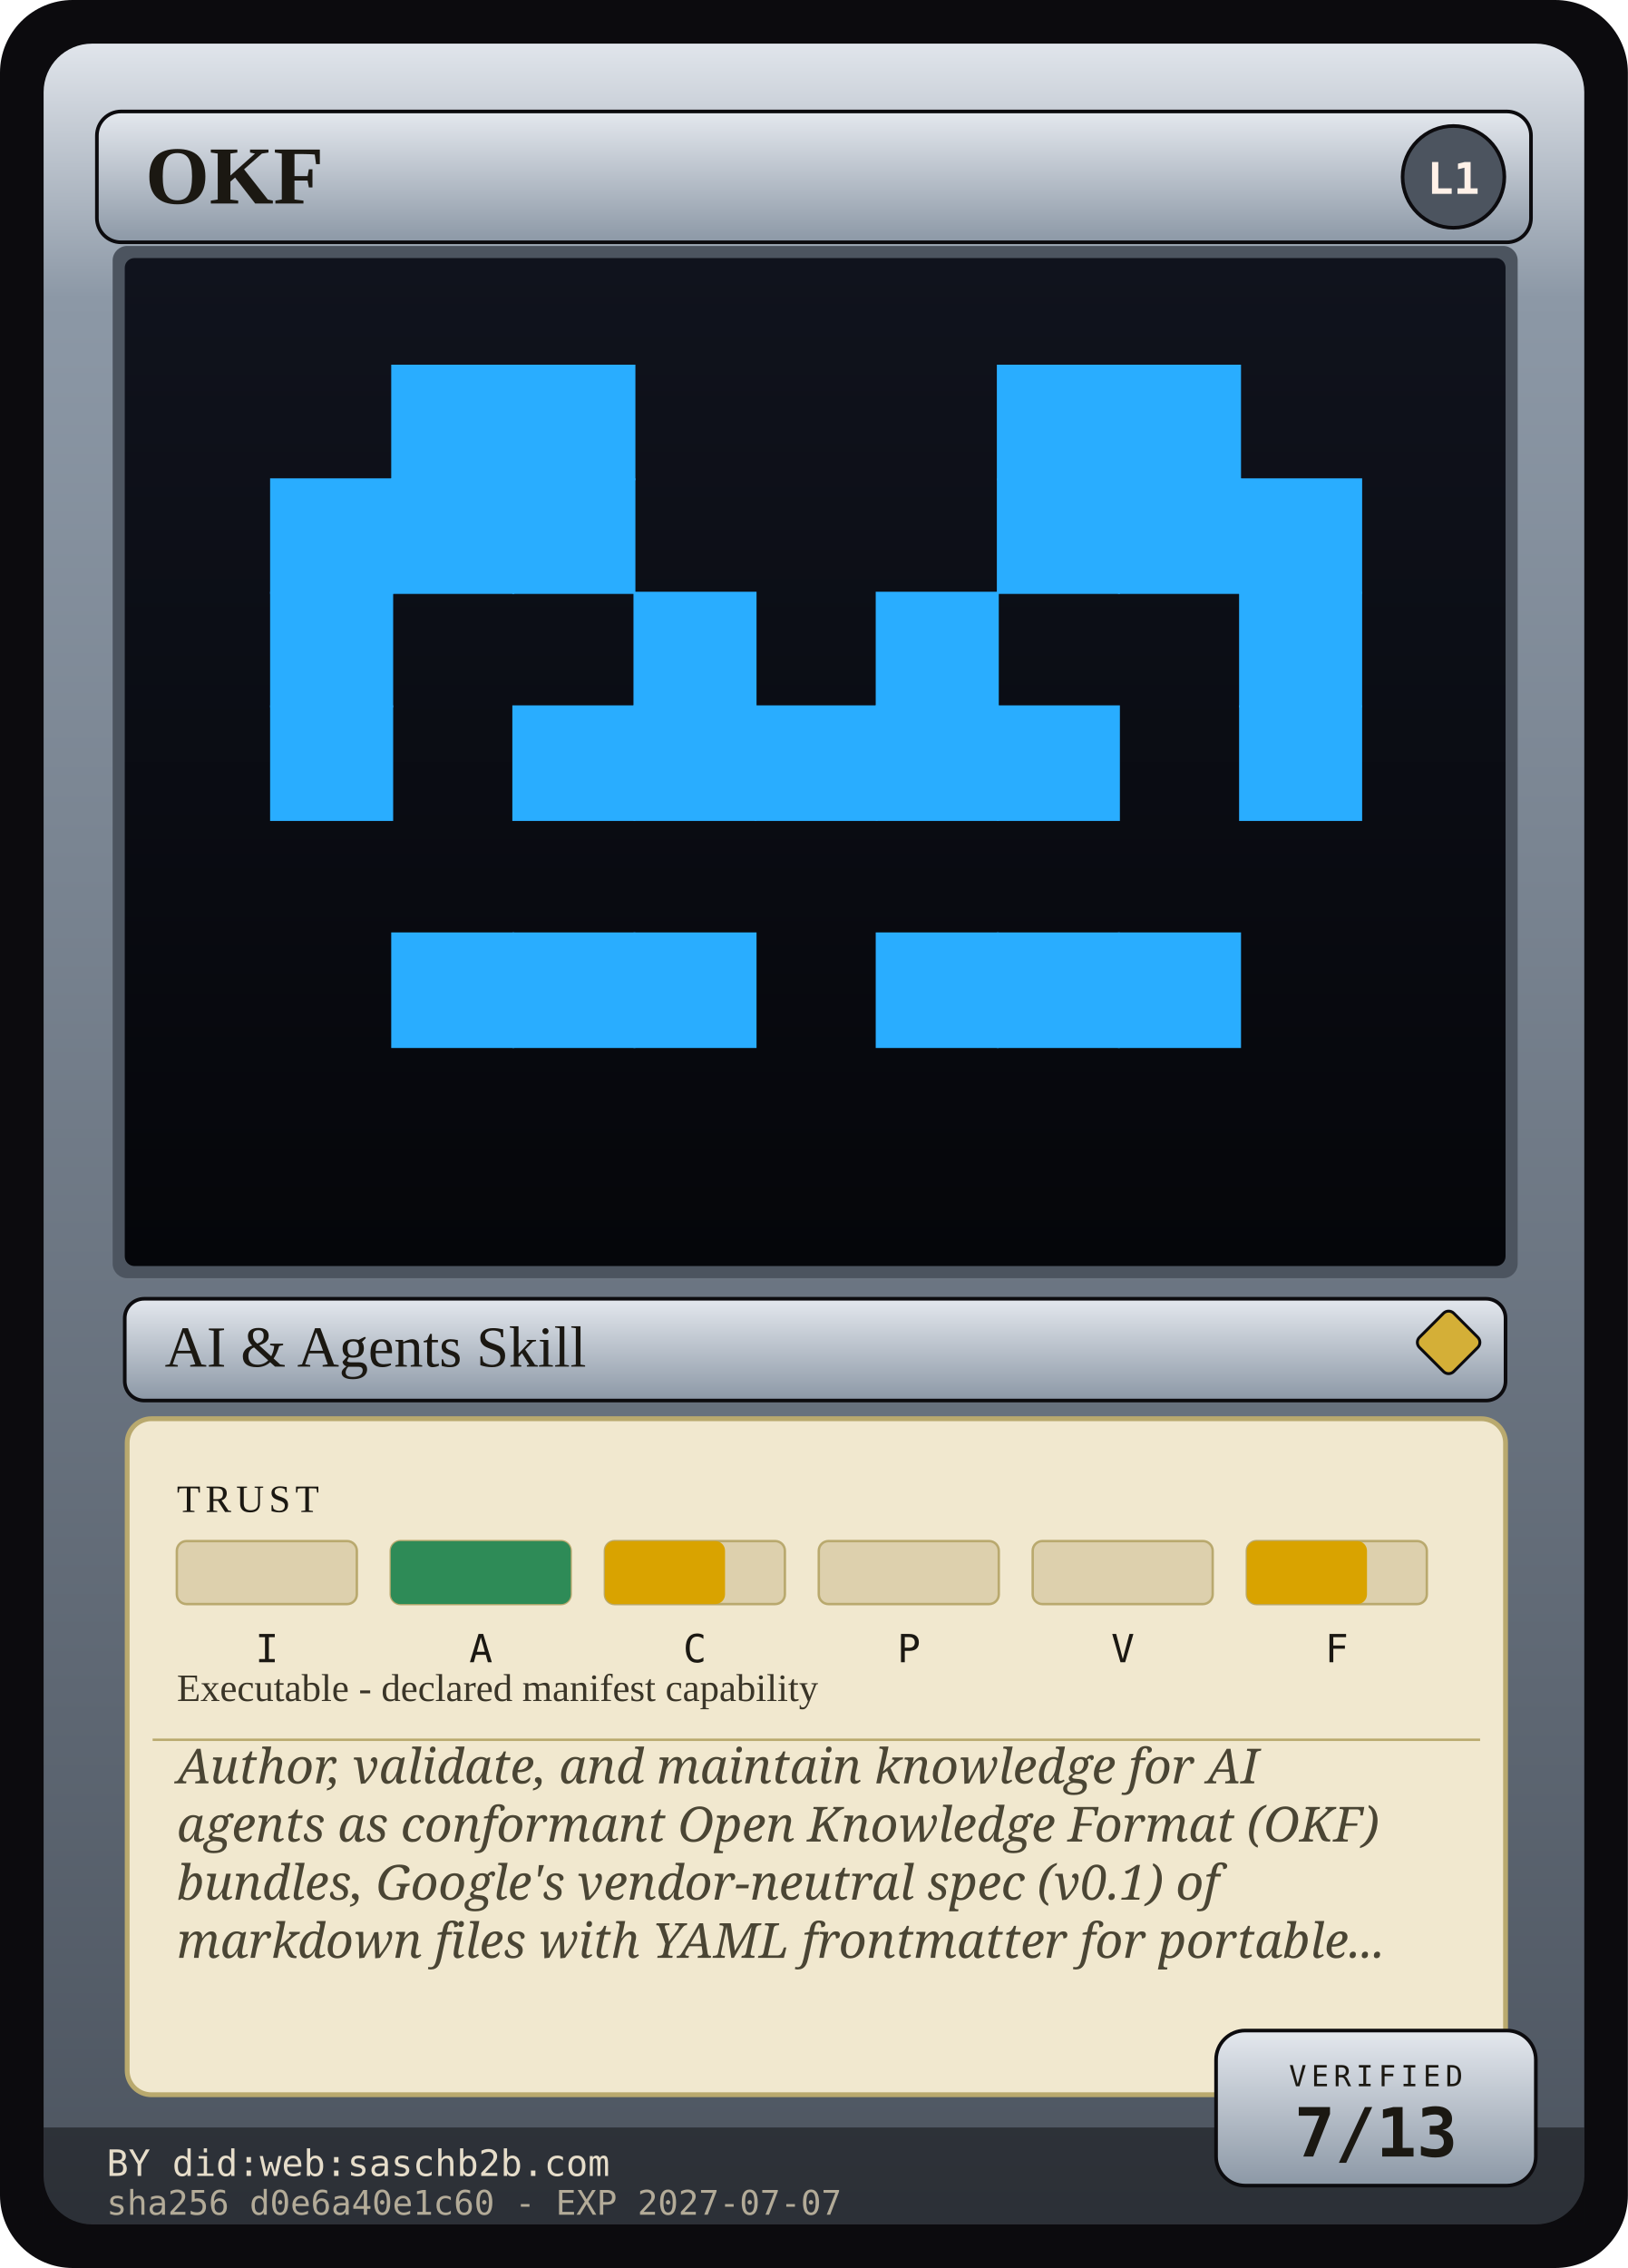
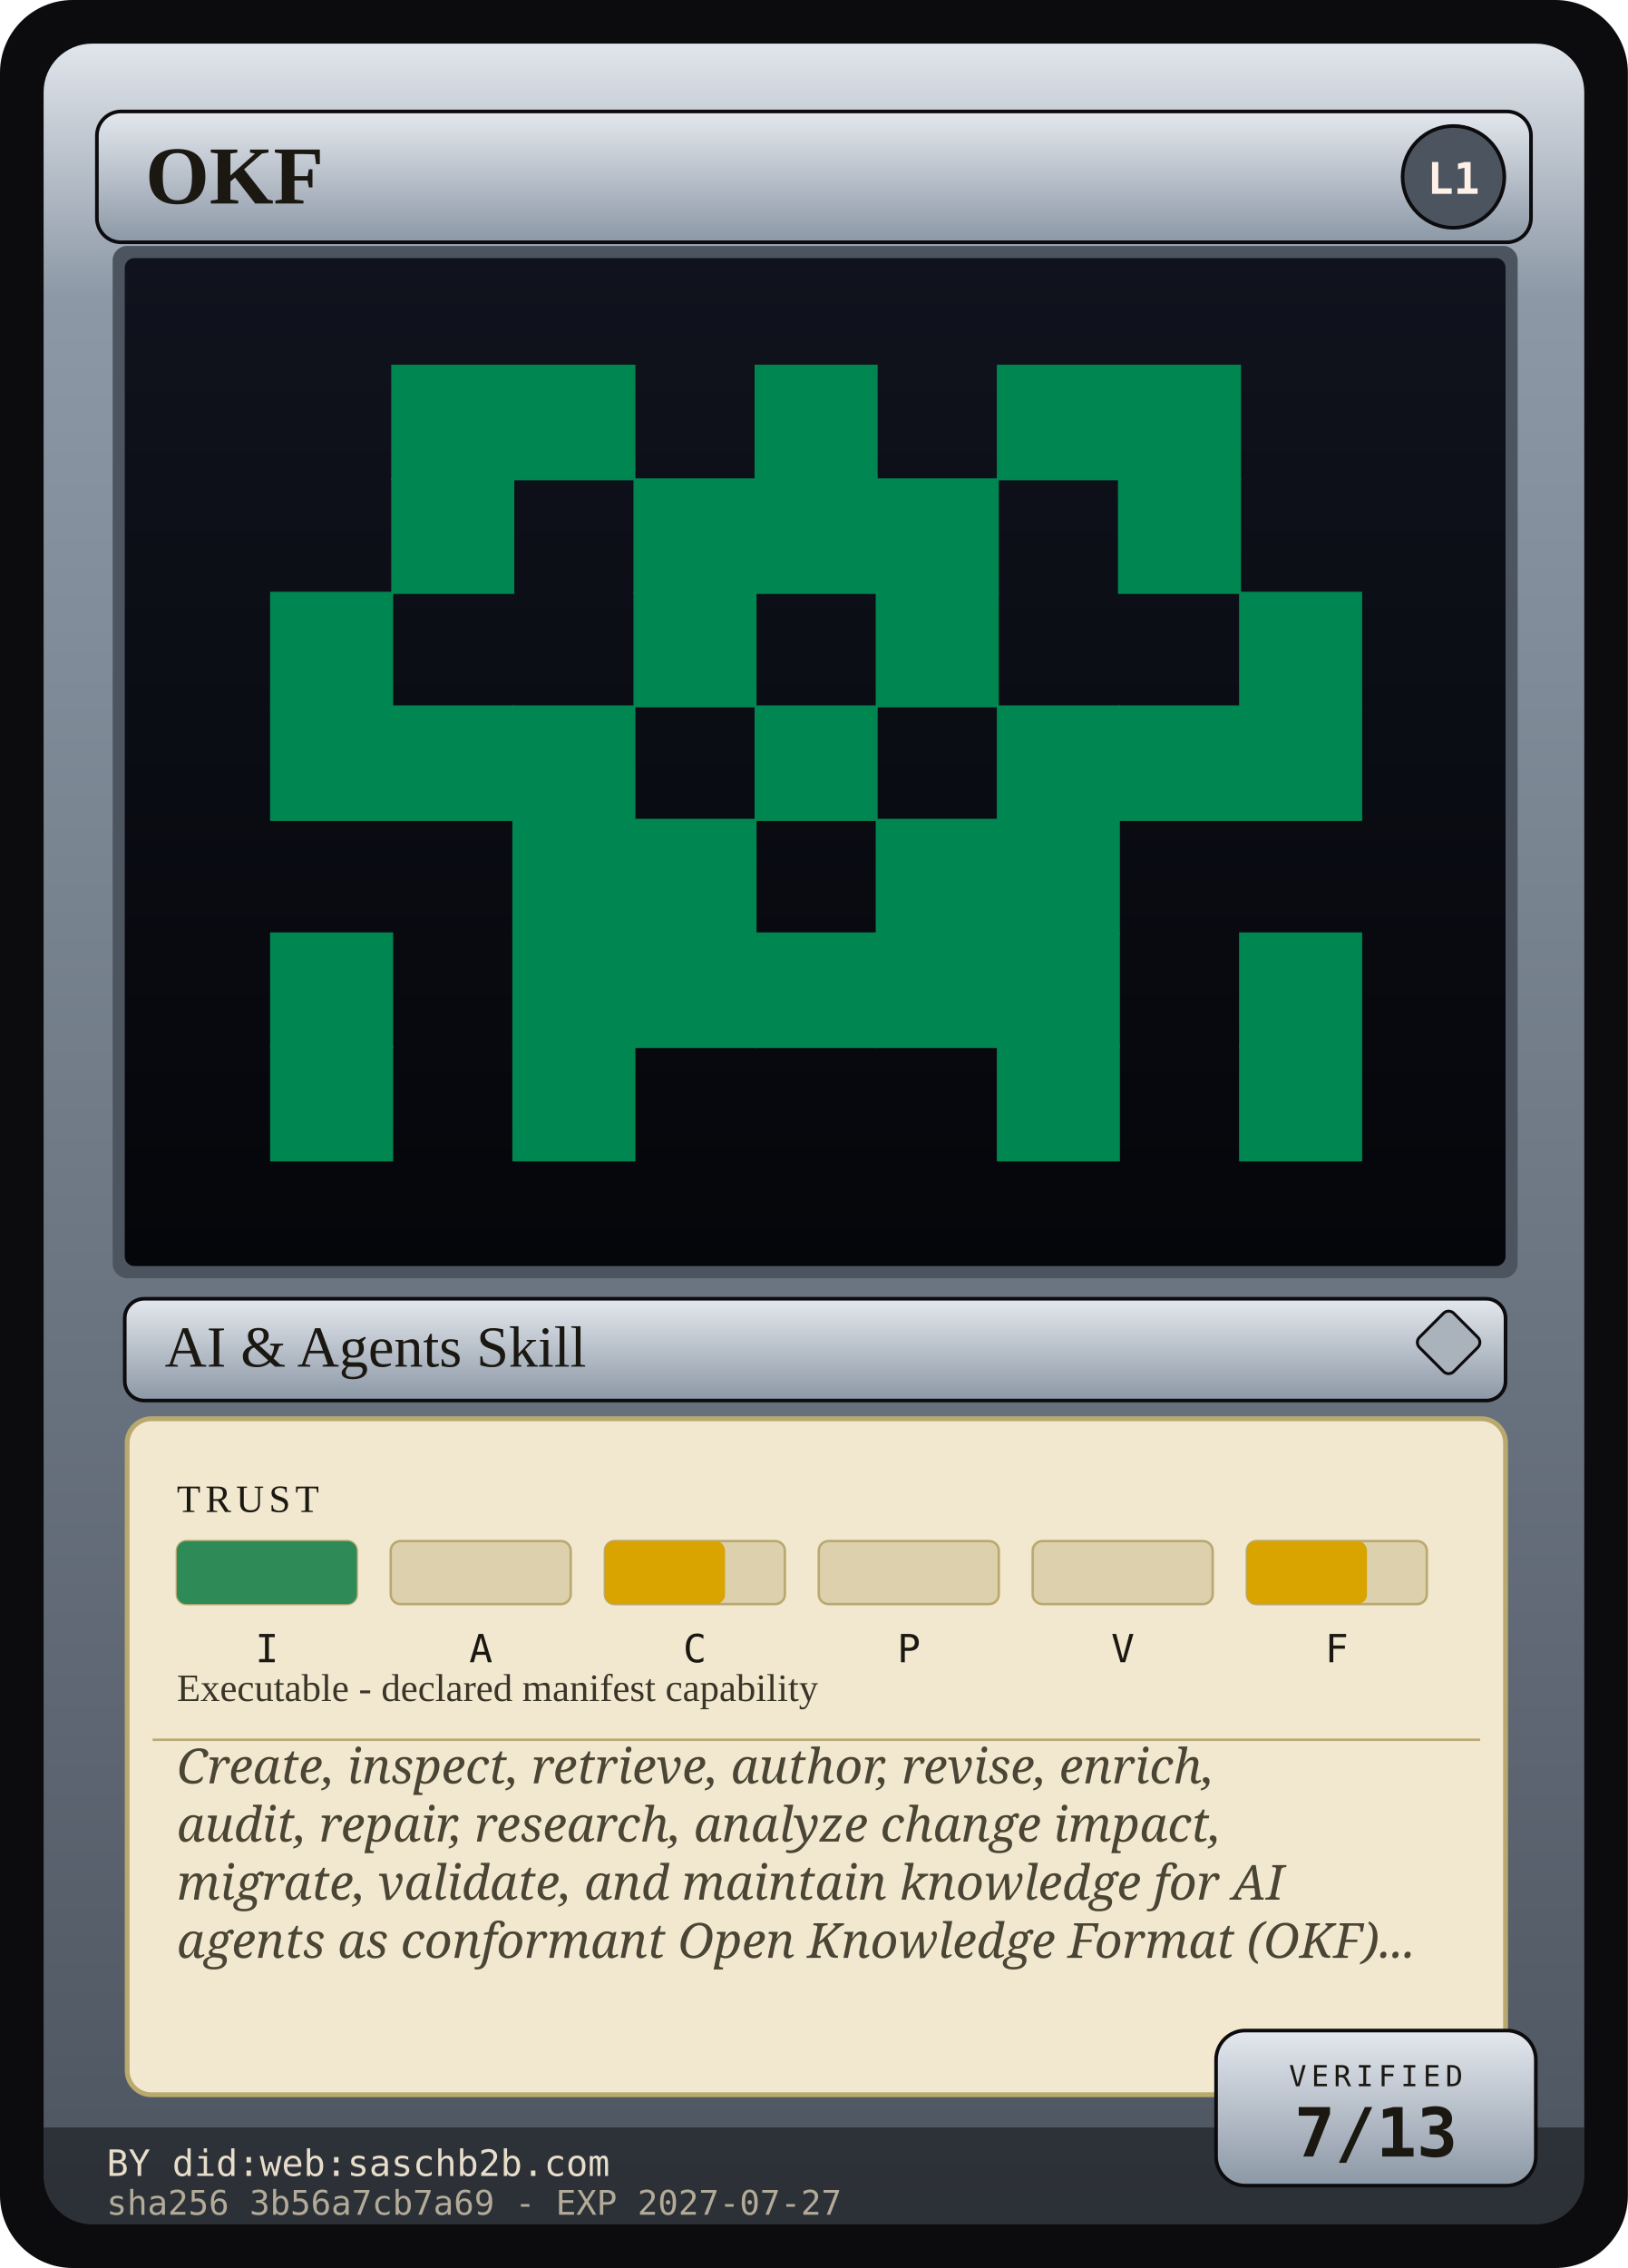
<svg xmlns="http://www.w3.org/2000/svg" width="672" height="936" viewBox="0 0 672 936" font-family="Georgia,'Times New Roman',serif">
  <defs>
    <linearGradient id="frame" x1="0" y1="0" x2="0" y2="1">
      <stop offset="0" stop-color="#e4e8ee" />
      <stop offset="0.12" stop-color="#8c98a6" />
      <stop offset="1" stop-color="#4c545f" />
    </linearGradient>
    <linearGradient id="plate" x1="0" y1="0" x2="0" y2="1">
      <stop offset="0" stop-color="#e4e8ee" />
      <stop offset="1" stop-color="#8c98a6" />
    </linearGradient>
    <linearGradient id="art" x1="0" y1="0" x2="0" y2="1">
      <stop offset="0" stop-color="#10131d" />
      <stop offset="1" stop-color="#05060a" />
    </linearGradient>
    <clipPath id="scr">
      <rect x="51.5" y="106.5" width="570" height="416" rx="4" />
    </clipPath>
  </defs>
  <rect x="0" y="0" width="672" height="936" rx="30" fill="#0c0b0e" />
  <rect x="18" y="18" width="636" height="900" rx="20" fill="url(#frame)" />
  <rect x="40" y="46" width="592" height="54" rx="10" fill="url(#plate)" stroke="#0c0b0e" stroke-width="1.5" />
  <text x="60" y="84" font-size="34" font-weight="bold" fill="#1b1812">OKF</text>
  <circle cx="600" cy="73" r="21" fill="#4c545f" stroke="#0c0b0e" stroke-width="1.5" />
  <text x="600" y="80" font-size="18" font-weight="bold" fill="#fff1e8" text-anchor="middle" font-family="ui-monospace,monospace">L1</text>
  <rect x="46.5" y="101.5" width="580" height="426" rx="6" fill="#4c545f" />
  <g clip-path="url(#scr)">
    <rect x="51.5" y="106.5" width="570" height="416" fill="url(#art)" />
-     <rect x="161.5" y="150.5" width="50.8" height="47.7" fill="#29adff" />
-     <rect x="461.5" y="150.5" width="50.8" height="47.7" fill="#29adff" />
-     <rect x="211.5" y="150.5" width="50.8" height="47.7" fill="#29adff" />
-     <rect x="411.5" y="150.5" width="50.8" height="47.7" fill="#29adff" />
-     <rect x="111.5" y="197.4" width="50.8" height="47.7" fill="#29adff" />
-     <rect x="511.5" y="197.4" width="50.8" height="47.7" fill="#29adff" />
-     <rect x="161.5" y="197.4" width="50.8" height="47.7" fill="#29adff" />
-     <rect x="461.5" y="197.4" width="50.8" height="47.7" fill="#29adff" />
-     <rect x="211.5" y="197.4" width="50.8" height="47.7" fill="#29adff" />
-     <rect x="411.5" y="197.4" width="50.8" height="47.7" fill="#29adff" />
-     <rect x="111.5" y="244.2" width="50.8" height="47.7" fill="#29adff" />
-     <rect x="511.5" y="244.2" width="50.8" height="47.7" fill="#29adff" />
-     <rect x="261.5" y="244.2" width="50.8" height="47.7" fill="#29adff" />
-     <rect x="361.5" y="244.2" width="50.8" height="47.7" fill="#29adff" />
-     <rect x="111.5" y="291.1" width="50.8" height="47.7" fill="#29adff" />
-     <rect x="511.5" y="291.1" width="50.8" height="47.7" fill="#29adff" />
-     <rect x="211.5" y="291.1" width="50.8" height="47.7" fill="#29adff" />
-     <rect x="411.5" y="291.1" width="50.8" height="47.7" fill="#29adff" />
-     <rect x="261.5" y="291.1" width="50.8" height="47.7" fill="#29adff" />
-     <rect x="361.5" y="291.1" width="50.8" height="47.7" fill="#29adff" />
-     <rect x="311.5" y="291.1" width="50.8" height="47.7" fill="#29adff" />
-     <rect x="161.5" y="384.8" width="50.8" height="47.7" fill="#29adff" />
-     <rect x="461.5" y="384.8" width="50.8" height="47.7" fill="#29adff" />
-     <rect x="211.5" y="384.8" width="50.8" height="47.7" fill="#29adff" />
-     <rect x="411.5" y="384.8" width="50.8" height="47.7" fill="#29adff" />
-     <rect x="261.5" y="384.8" width="50.8" height="47.7" fill="#29adff" />
-     <rect x="361.5" y="384.8" width="50.8" height="47.7" fill="#29adff" />
+     <rect x="161.5" y="150.5" width="50.8" height="47.7" fill="#008751" />
+     <rect x="461.5" y="150.5" width="50.8" height="47.7" fill="#008751" />
+     <rect x="211.5" y="150.5" width="50.8" height="47.7" fill="#008751" />
+     <rect x="411.5" y="150.5" width="50.8" height="47.7" fill="#008751" />
+     <rect x="311.5" y="150.5" width="50.8" height="47.7" fill="#008751" />
+     <rect x="161.5" y="197.4" width="50.8" height="47.7" fill="#008751" />
+     <rect x="461.5" y="197.4" width="50.8" height="47.7" fill="#008751" />
+     <rect x="261.5" y="197.4" width="50.8" height="47.7" fill="#008751" />
+     <rect x="361.5" y="197.4" width="50.8" height="47.7" fill="#008751" />
+     <rect x="311.5" y="197.4" width="50.8" height="47.7" fill="#008751" />
+     <rect x="111.5" y="244.2" width="50.8" height="47.7" fill="#008751" />
+     <rect x="511.5" y="244.2" width="50.8" height="47.7" fill="#008751" />
+     <rect x="261.5" y="244.2" width="50.8" height="47.7" fill="#008751" />
+     <rect x="361.5" y="244.2" width="50.8" height="47.7" fill="#008751" />
+     <rect x="111.5" y="291.1" width="50.8" height="47.7" fill="#008751" />
+     <rect x="511.5" y="291.1" width="50.8" height="47.7" fill="#008751" />
+     <rect x="161.5" y="291.1" width="50.8" height="47.7" fill="#008751" />
+     <rect x="461.5" y="291.1" width="50.8" height="47.7" fill="#008751" />
+     <rect x="211.5" y="291.1" width="50.8" height="47.7" fill="#008751" />
+     <rect x="411.5" y="291.1" width="50.8" height="47.7" fill="#008751" />
+     <rect x="311.5" y="291.1" width="50.8" height="47.7" fill="#008751" />
+     <rect x="211.5" y="337.9" width="50.8" height="47.7" fill="#008751" />
+     <rect x="411.5" y="337.9" width="50.8" height="47.7" fill="#008751" />
+     <rect x="261.5" y="337.9" width="50.8" height="47.7" fill="#008751" />
+     <rect x="361.5" y="337.9" width="50.8" height="47.7" fill="#008751" />
+     <rect x="111.5" y="384.8" width="50.8" height="47.7" fill="#008751" />
+     <rect x="511.5" y="384.8" width="50.8" height="47.7" fill="#008751" />
+     <rect x="211.5" y="384.8" width="50.8" height="47.7" fill="#008751" />
+     <rect x="411.5" y="384.8" width="50.8" height="47.7" fill="#008751" />
+     <rect x="261.5" y="384.8" width="50.8" height="47.7" fill="#008751" />
+     <rect x="361.5" y="384.8" width="50.8" height="47.7" fill="#008751" />
+     <rect x="311.5" y="384.8" width="50.8" height="47.7" fill="#008751" />
+     <rect x="111.5" y="431.6" width="50.8" height="47.7" fill="#008751" />
+     <rect x="511.5" y="431.6" width="50.8" height="47.7" fill="#008751" />
+     <rect x="211.5" y="431.6" width="50.8" height="47.7" fill="#008751" />
+     <rect x="411.5" y="431.6" width="50.8" height="47.7" fill="#008751" />
  </g>
  <rect x="51.5" y="536" width="570" height="42" rx="8" fill="url(#plate)" stroke="#0c0b0e" stroke-width="1.5" />
  <text x="68" y="564" font-size="24" fill="#1b1812">AI &amp; Agents Skill</text>
-   <rect x="588" y="544" width="20" height="20" rx="3" transform="rotate(45 598 554)" fill="#d4af37" stroke="#0c0b0e" stroke-width="1.2" />
+   <rect x="588" y="544" width="20" height="20" rx="3" transform="rotate(45 598 554)" fill="#aab2bb" stroke="#0c0b0e" stroke-width="1.2" />
  <rect x="52.5" y="585.5" width="569" height="279" rx="10" fill="#f1e8cf" stroke="#b9a96e" stroke-width="2" />
  <text x="73" y="624" font-size="16" letter-spacing="2" fill="#1b1812">TRUST</text>
  <rect x="73.0" y="636" width="74.3" height="26" rx="4" fill="#ddd0ad" stroke="#b9a96e" stroke-width="1" />
-   <rect x="73.0" y="636" width="0.0" height="26" rx="4" fill="#8a8378" />
+   <rect x="73.0" y="636" width="74.3" height="26" rx="4" fill="#2e8b57" />
  <text x="110.2" y="686" font-size="16" fill="#1b1812" text-anchor="middle" font-family="ui-monospace,monospace">I</text>
  <rect x="161.3" y="636" width="74.3" height="26" rx="4" fill="#ddd0ad" stroke="#b9a96e" stroke-width="1" />
-   <rect x="161.3" y="636" width="74.3" height="26" rx="4" fill="#2e8b57" />
+   <rect x="161.3" y="636" width="0.0" height="26" rx="4" fill="#8a8378" />
  <text x="198.5" y="686" font-size="16" fill="#1b1812" text-anchor="middle" font-family="ui-monospace,monospace">A</text>
  <rect x="249.7" y="636" width="74.3" height="26" rx="4" fill="#ddd0ad" stroke="#b9a96e" stroke-width="1" />
  <rect x="249.7" y="636" width="49.6" height="26" rx="4" fill="#d9a300" />
  <text x="286.8" y="686" font-size="16" fill="#1b1812" text-anchor="middle" font-family="ui-monospace,monospace">C</text>
  <rect x="338.0" y="636" width="74.3" height="26" rx="4" fill="#ddd0ad" stroke="#b9a96e" stroke-width="1" />
  <rect x="338.0" y="636" width="0.0" height="26" rx="4" fill="#8a8378" />
  <text x="375.2" y="686" font-size="16" fill="#1b1812" text-anchor="middle" font-family="ui-monospace,monospace">P</text>
  <rect x="426.3" y="636" width="74.3" height="26" rx="4" fill="#ddd0ad" stroke="#b9a96e" stroke-width="1" />
  <rect x="426.3" y="636" width="0.0" height="26" rx="4" fill="#8a8378" />
  <text x="463.5" y="686" font-size="16" fill="#1b1812" text-anchor="middle" font-family="ui-monospace,monospace">V</text>
  <rect x="514.7" y="636" width="74.3" height="26" rx="4" fill="#ddd0ad" stroke="#b9a96e" stroke-width="1" />
  <rect x="514.7" y="636" width="49.6" height="26" rx="4" fill="#d9a300" />
  <text x="551.8" y="686" font-size="16" fill="#1b1812" text-anchor="middle" font-family="ui-monospace,monospace">F</text>
  <text x="73" y="702" font-size="16" fill="#3a3528">Executable - declared manifest capability</text>
  <line x1="63" y1="718" x2="611" y2="718" stroke="#b9a96e" stroke-width="1" />
-   <text x="73" y="736" font-size="20" font-style="italic" fill="#4a4534" font-family="Georgia,serif">Author, validate, and maintain knowledge for AI</text>
-   <text x="73" y="760" font-size="20" font-style="italic" fill="#4a4534" font-family="Georgia,serif">agents as conformant Open Knowledge Format (OKF)</text>
-   <text x="73" y="784" font-size="20" font-style="italic" fill="#4a4534" font-family="Georgia,serif">bundles, Google's vendor-neutral spec (v0.1) of</text>
-   <text x="73" y="808" font-size="20" font-style="italic" fill="#4a4534" font-family="Georgia,serif">markdown files with YAML frontmatter for portable...</text>
+   <text x="73" y="736" font-size="20" font-style="italic" fill="#4a4534" font-family="Georgia,serif">Create, inspect, retrieve, author, revise, enrich,</text>
+   <text x="73" y="760" font-size="20" font-style="italic" fill="#4a4534" font-family="Georgia,serif">audit, repair, research, analyze change impact,</text>
+   <text x="73" y="784" font-size="20" font-style="italic" fill="#4a4534" font-family="Georgia,serif">migrate, validate, and maintain knowledge for AI</text>
+   <text x="73" y="808" font-size="20" font-style="italic" fill="#4a4534" font-family="Georgia,serif">agents as conformant Open Knowledge Format (OKF)...</text>
  <rect x="18" y="878" width="636" height="40" fill="#0c0b0e" opacity="0.5" />
  <text x="44" y="898" font-size="15" fill="#e6ddca" font-family="ui-monospace,monospace">BY did:web:saschb2b.com</text>
-   <text x="44" y="914" font-size="14" fill="#b3ab98" font-family="ui-monospace,monospace">sha256 d0e6a40e1c60 - EXP 2027-07-07</text>
+   <text x="44" y="914" font-size="14" fill="#b3ab98" font-family="ui-monospace,monospace">sha256 3b56a7cb7a69 - EXP 2027-07-27</text>
  <rect x="502" y="838" width="132" height="64" rx="12" fill="url(#plate)" stroke="#0c0b0e" stroke-width="1.5" />
  <text x="568" y="861" font-size="12" letter-spacing="2" fill="#1b1812" text-anchor="middle" font-family="ui-monospace,monospace">VERIFIED</text>
  <text x="568" y="890" font-size="28" font-weight="bold" fill="#1b1812" text-anchor="middle" font-family="ui-monospace,monospace">7/13</text>
</svg>
